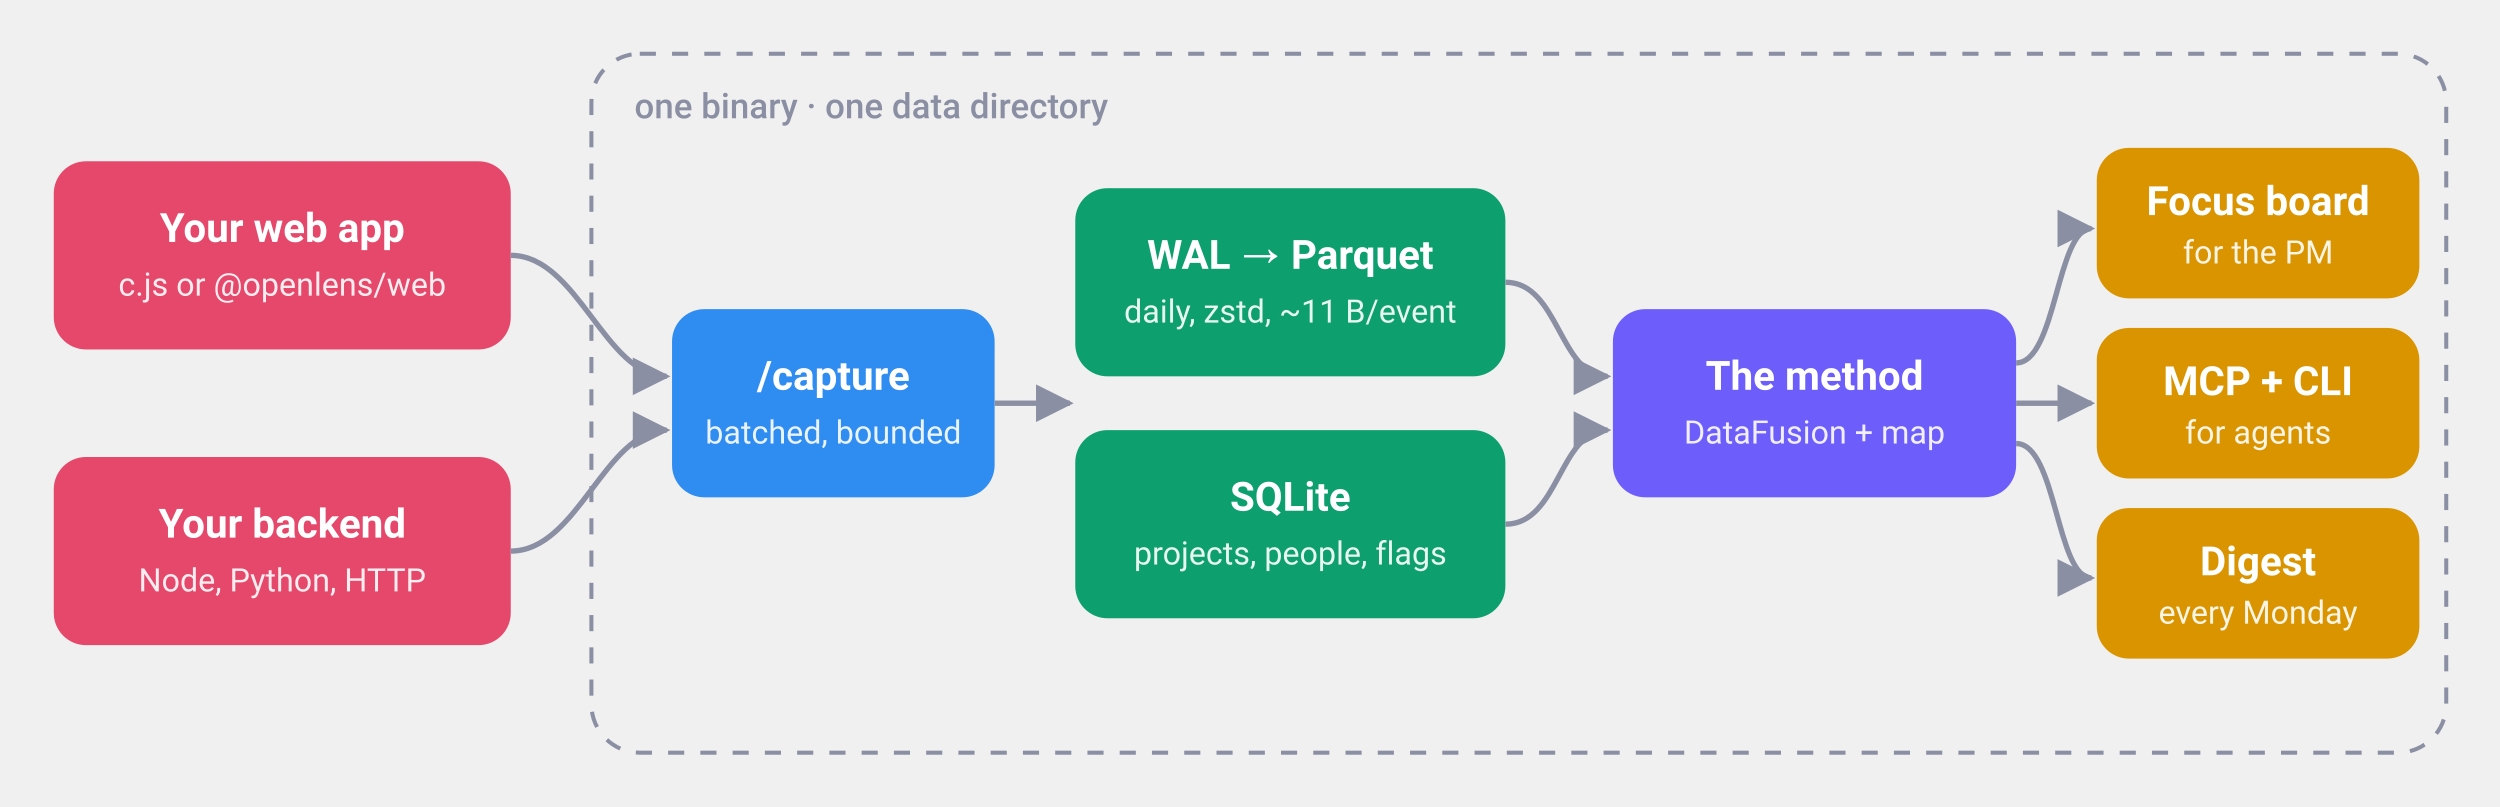
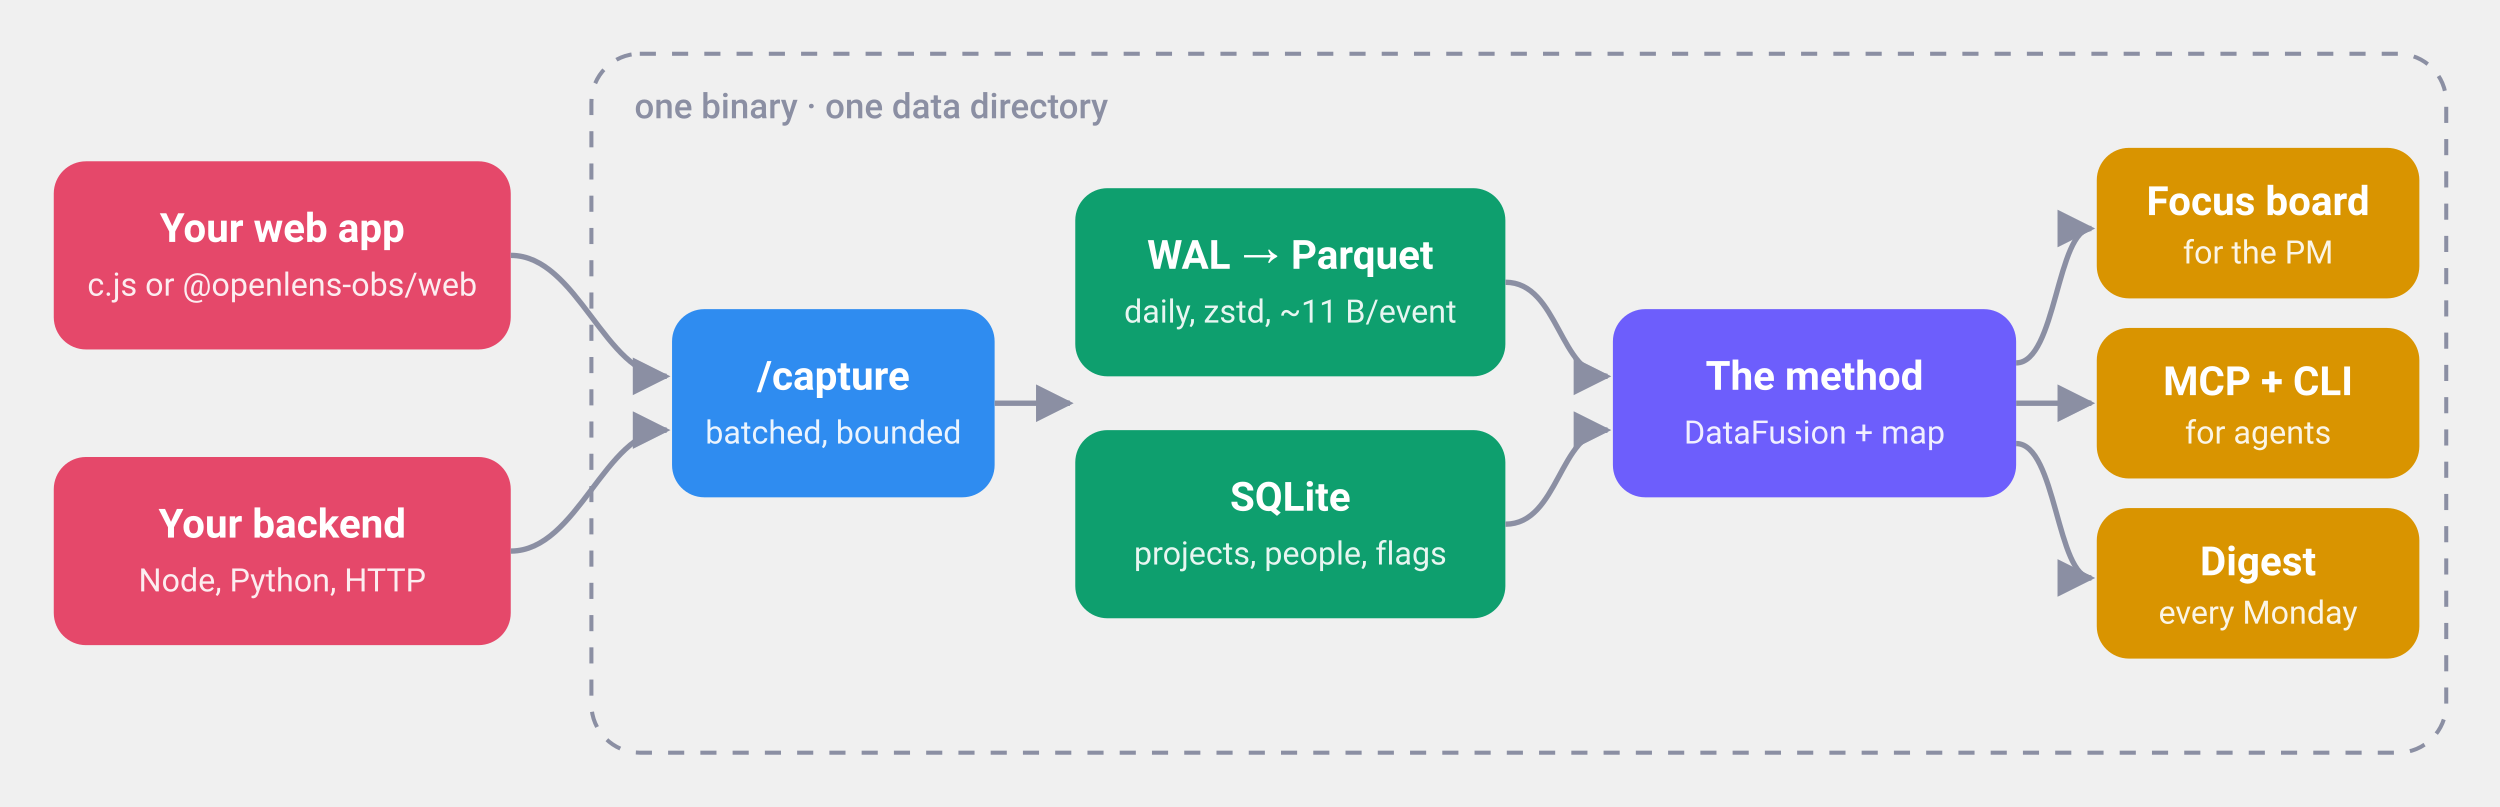
<svg xmlns="http://www.w3.org/2000/svg" width="930" height="300" viewBox="0 0 930 300" role="img" aria-label="Apps send events through the browser SDK or the server SDKs to POST /capture; events go to a write-ahead log, then daily Parquet files, with metadata in SQLite; DataFusion queries them; the engine applies the method and serves the Focus board, the MCP server and CLI for agents, and the weekly digest. All in one binary.">
  <style>
    .t { font: 600 15px ui-sans-serif, system-ui, -apple-system, 'Segoe UI', Roboto, Helvetica, Arial, sans-serif; fill: #fff; }
    .s { font: 400 12px ui-sans-serif, system-ui, -apple-system, 'Segoe UI', Roboto, Helvetica, Arial, sans-serif; fill: #fff; opacity: .9; }
    .l { font: 500 13px ui-sans-serif, system-ui, -apple-system, 'Segoe UI', Roboto, Helvetica, Arial, sans-serif; fill: #8b8fa3; }
    .a { stroke: #8b8fa3; stroke-width: 2; fill: none; marker-end: url(#h); }
  </style>
  <defs>
    <marker id="h" viewBox="0 0 10 10" refX="9" refY="5" markerWidth="7" markerHeight="7" orient="auto">
      <path d="M0 0L10 5L0 10z" fill="#8b8fa3" />
    </marker>
  </defs>
  <rect x="220" y="20" width="690" height="260" rx="18" fill="none" stroke="#8b8fa3" stroke-width="1.5" stroke-dasharray="6 6" />
  <text x="236" y="44" class="l">one binary · one data directory</text>
  <rect x="20" y="60" width="170" height="70" rx="12" fill="#e5486a" />
  <text x="105" y="90" text-anchor="middle" class="t">Your web app</text>
-   <text x="105" y="110" text-anchor="middle" class="s">c.js or @openlens/web</text>
+   <text x="105" y="110" text-anchor="middle" class="s">c.js or @openlens-obs/web</text>
  <rect x="20" y="170" width="170" height="70" rx="12" fill="#e5486a" />
  <text x="105" y="200" text-anchor="middle" class="t">Your backend</text>
  <text x="105" y="220" text-anchor="middle" class="s">Node, Python, HTTP</text>
  <path class="a" d="M190 95 C215 95 225 140 248 140" />
  <path class="a" d="M190 205 C215 205 225 160 248 160" />
  <rect x="250" y="115" width="120" height="70" rx="12" fill="#2f8cf0" />
  <text x="310" y="145" text-anchor="middle" class="t">/capture</text>
  <text x="310" y="165" text-anchor="middle" class="s">batched, bounded</text>
  <path class="a" d="M370 150 L398 150" />
  <rect x="400" y="70" width="160" height="70" rx="12" fill="#0e9f6e" />
  <text x="480" y="100" text-anchor="middle" class="t">WAL → Parquet</text>
  <text x="480" y="120" text-anchor="middle" class="s">daily, zstd, ~11 B/event</text>
  <rect x="400" y="160" width="160" height="70" rx="12" fill="#0e9f6e" />
  <text x="480" y="190" text-anchor="middle" class="t">SQLite</text>
  <text x="480" y="210" text-anchor="middle" class="s">projects, people, flags</text>
  <path class="a" d="M560 105 C580 105 580 140 598 140" />
  <path class="a" d="M560 195 C580 195 580 160 598 160" />
  <rect x="600" y="115" width="150" height="70" rx="12" fill="#6d5efc" />
  <text x="675" y="145" text-anchor="middle" class="t">The method</text>
  <text x="675" y="165" text-anchor="middle" class="s">DataFusion + map</text>
  <path class="a" d="M750 135 C765 135 765 85 778 85" />
  <path class="a" d="M750 150 L778 150" />
  <path class="a" d="M750 165 C765 165 765 215 778 215" />
  <rect x="780" y="55" width="120" height="56" rx="12" fill="#d99400" />
  <text x="840" y="80" text-anchor="middle" class="t">Focus board</text>
  <text x="840" y="98" text-anchor="middle" class="s">for the PM</text>
  <rect x="780" y="122" width="120" height="56" rx="12" fill="#d99400" />
  <text x="840" y="147" text-anchor="middle" class="t">MCP + CLI</text>
  <text x="840" y="165" text-anchor="middle" class="s">for agents</text>
  <rect x="780" y="189" width="120" height="56" rx="12" fill="#d99400" />
  <text x="840" y="214" text-anchor="middle" class="t">Digest</text>
  <text x="840" y="232" text-anchor="middle" class="s">every Monday</text>
</svg>
